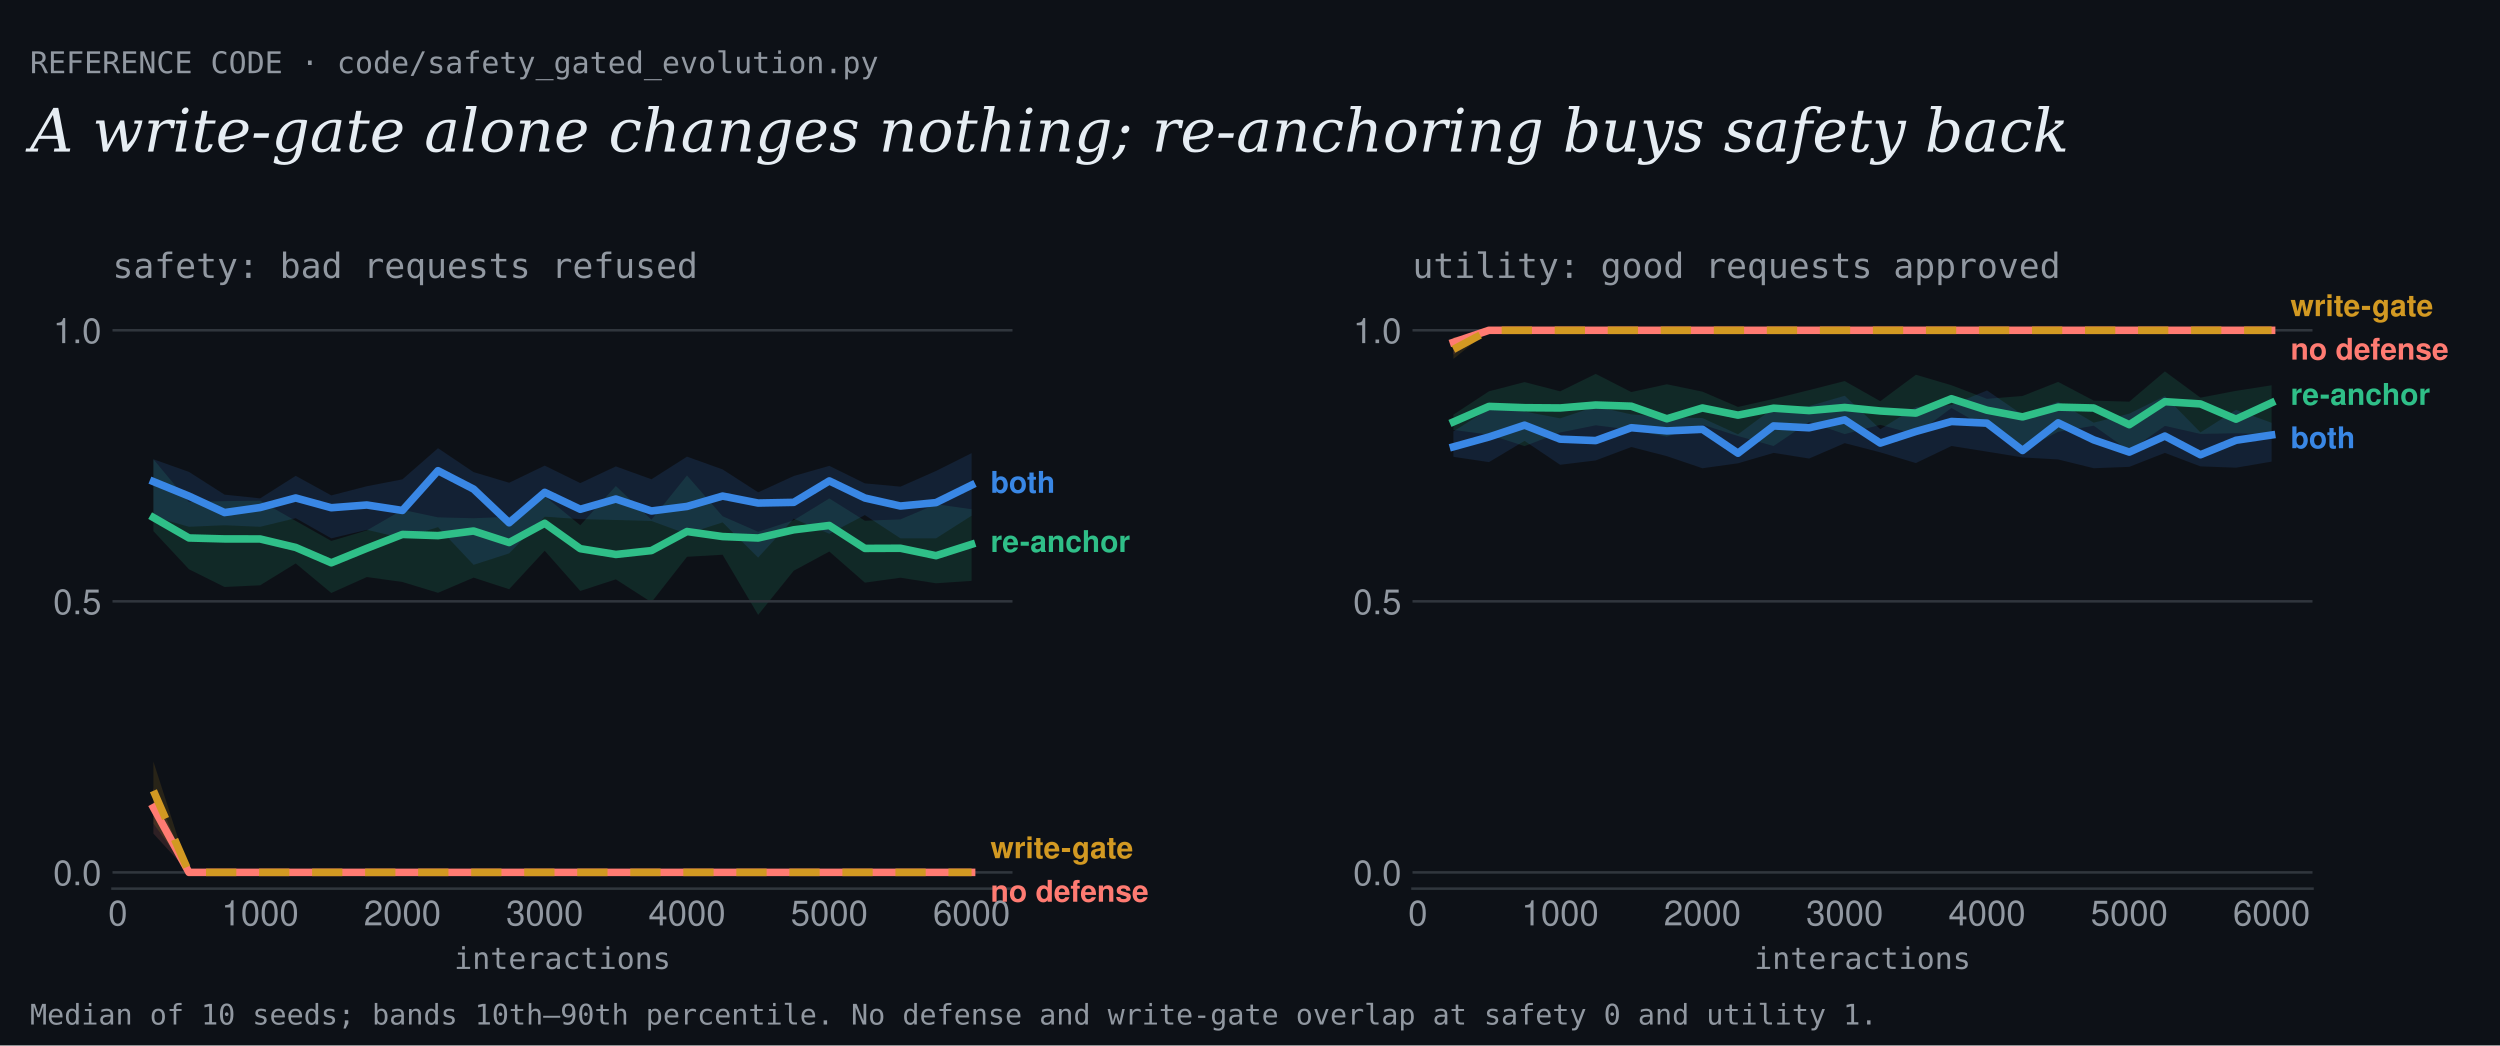
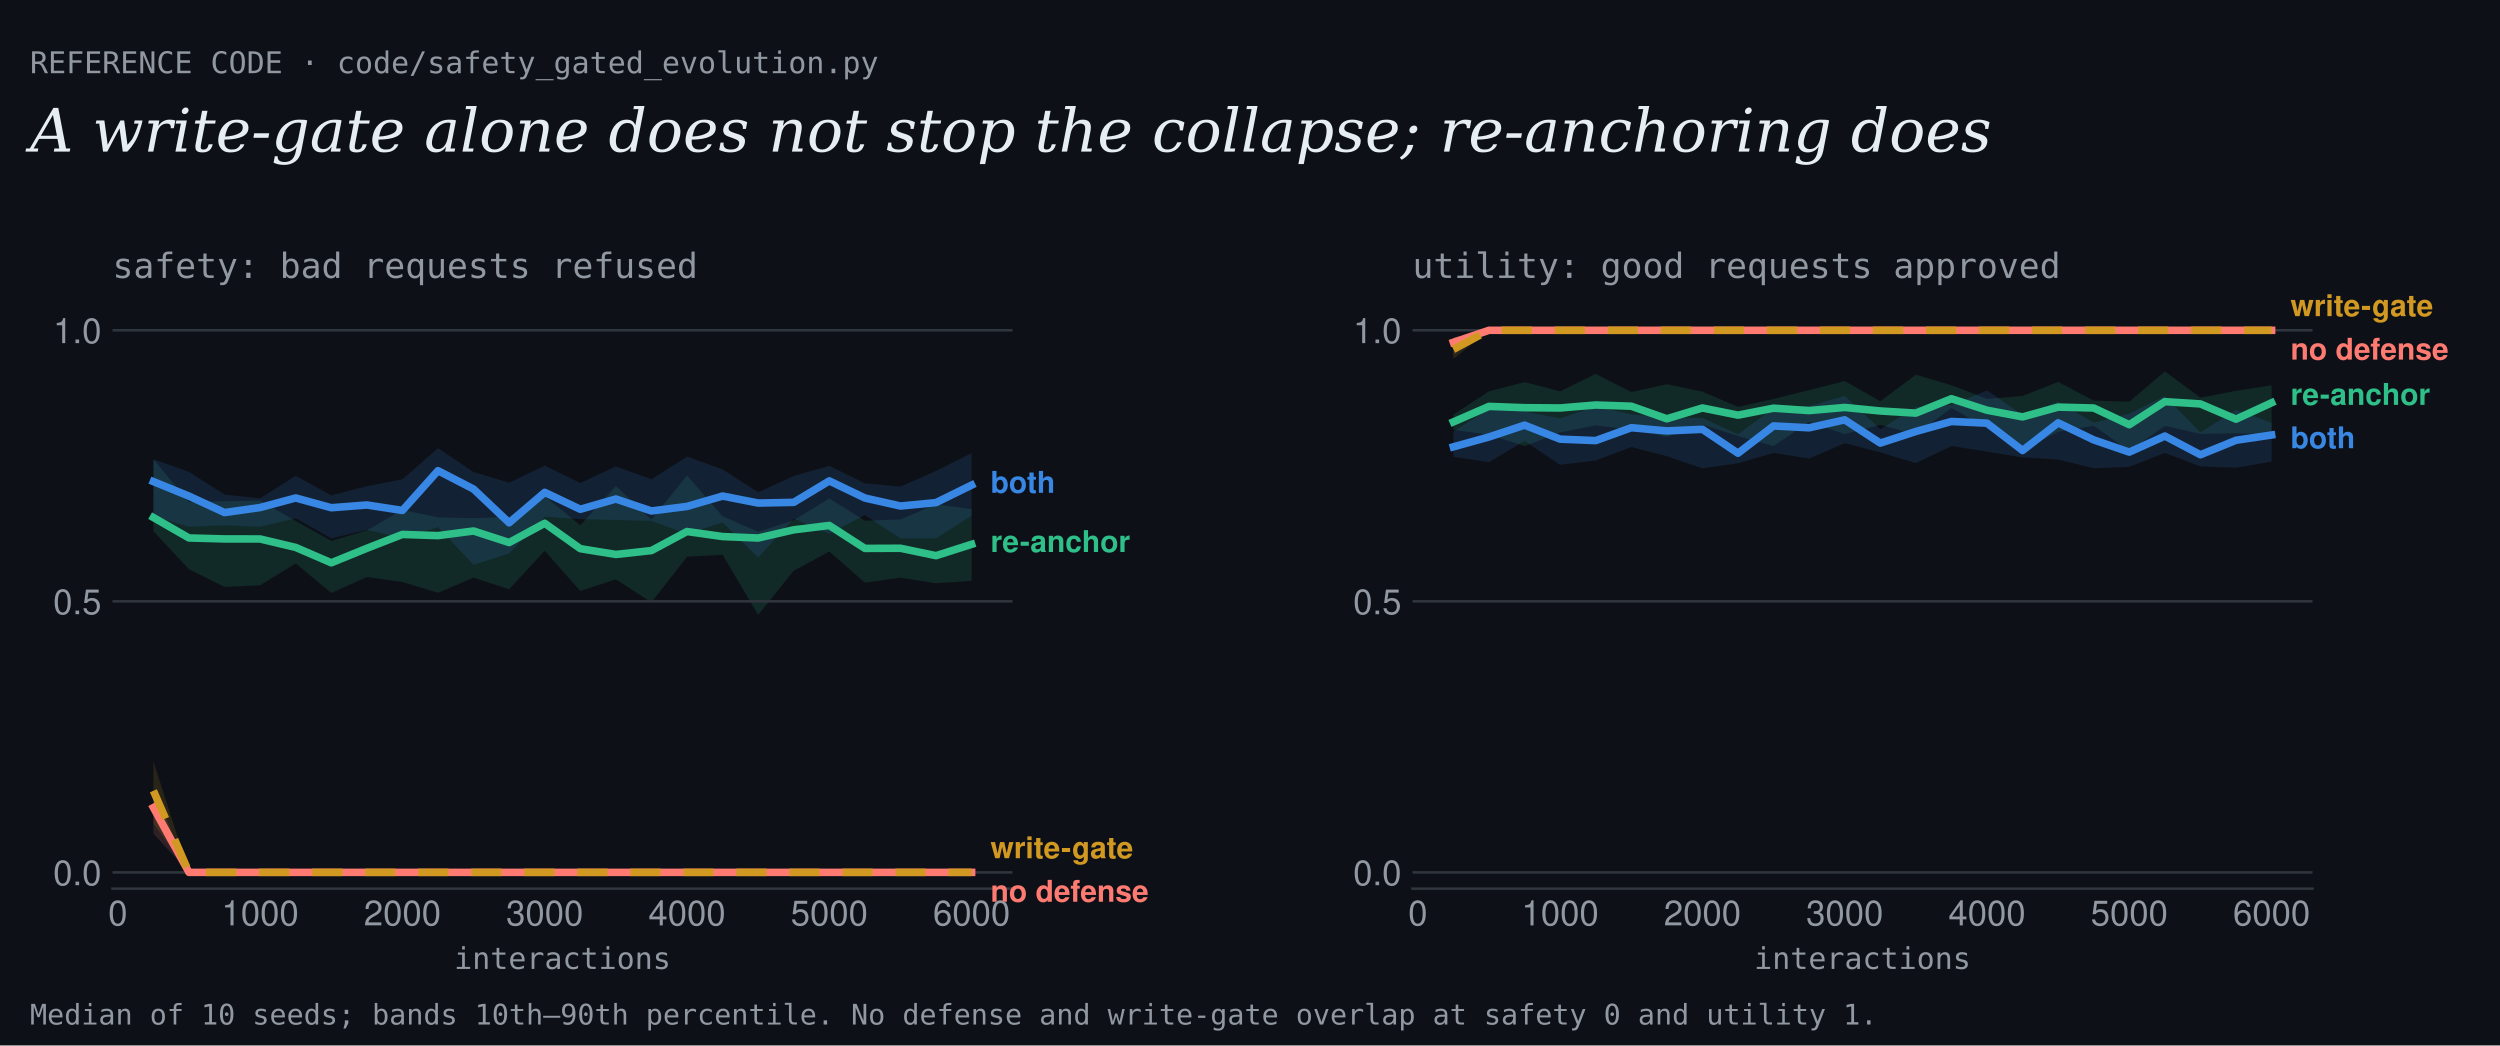
<svg xmlns="http://www.w3.org/2000/svg" xmlns:xlink="http://www.w3.org/1999/xlink" width="792pt" height="331.2pt" viewBox="0 0 792 331.2" version="1.1">
  <defs>
    <style type="text/css">*{stroke-linejoin: round; stroke-linecap: butt}</style>
  </defs>
  <g id="figure_1">
    <g id="patch_1">
      <path d="M 0 331.2  L 792 331.2  L 792 0  L 0 0  z " style="fill: #0d1117" />
    </g>
    <g id="axes_1">
      <g id="patch_2">
        <path d="M 35.64 281.52  L 320.76 281.52  L 320.76 96.048  L 35.64 96.048  z " style="fill: #0d1117" />
      </g>
      <g id="FillBetweenPolyCollection_1">
        <defs>
-           <path id="m01a7322db8" d="M 48.6 -81.448  L 48.6 -67.115  L 59.87 -54.832  L 71.139 -54.832  L 82.409 -54.832  L 93.678 -54.832  L 104.948 -54.832  L 116.217 -54.832  L 127.487 -54.832  L 138.757 -54.832  L 150.026 -54.832  L 161.296 -54.832  L 172.565 -54.832  L 183.835 -54.832  L 195.104 -54.832  L 206.374 -54.832  L 217.643 -54.832  L 228.913 -54.832  L 240.183 -54.832  L 251.452 -54.832  L 262.722 -54.832  L 273.991 -54.832  L 285.261 -54.832  L 296.53 -54.832  L 307.8 -54.832  L 307.8 -54.832  L 307.8 -54.832  L 296.53 -54.832  L 285.261 -54.832  L 273.991 -54.832  L 262.722 -54.832  L 251.452 -54.832  L 240.183 -54.832  L 228.913 -54.832  L 217.643 -54.832  L 206.374 -54.832  L 195.104 -54.832  L 183.835 -54.832  L 172.565 -54.832  L 161.296 -54.832  L 150.026 -54.832  L 138.757 -54.832  L 127.487 -54.832  L 116.217 -54.832  L 104.948 -54.832  L 93.678 -54.832  L 82.409 -54.832  L 71.139 -54.832  L 59.87 -54.832  L 48.6 -81.448  z " />
-         </defs>
-         <g clip-path="url(#p4fb430b50d)">
-           <use xlink:href="#m01a7322db8" x="0" y="331.2" style="fill: #ff7b72; fill-opacity: 0.14" />
+           <path id="m63dfcddb11" d="M 48.6 -81.448  L 48.6 -67.115  L 59.87 -54.832  L 71.139 -54.832  L 82.409 -54.832  L 93.678 -54.832  L 104.948 -54.832  L 116.217 -54.832  L 127.487 -54.832  L 138.757 -54.832  L 150.026 -54.832  L 161.296 -54.832  L 172.565 -54.832  L 183.835 -54.832  L 195.104 -54.832  L 206.374 -54.832  L 217.643 -54.832  L 228.913 -54.832  L 240.183 -54.832  L 251.452 -54.832  L 262.722 -54.832  L 273.991 -54.832  L 285.261 -54.832  L 296.53 -54.832  L 307.8 -54.832  L 307.8 -54.832  L 307.8 -54.832  L 296.53 -54.832  L 285.261 -54.832  L 273.991 -54.832  L 262.722 -54.832  L 251.452 -54.832  L 240.183 -54.832  L 228.913 -54.832  L 217.643 -54.832  L 206.374 -54.832  L 195.104 -54.832  L 183.835 -54.832  L 172.565 -54.832  L 161.296 -54.832  L 150.026 -54.832  L 138.757 -54.832  L 127.487 -54.832  L 116.217 -54.832  L 104.948 -54.832  L 93.678 -54.832  L 82.409 -54.832  L 71.139 -54.832  L 59.87 -54.832  L 48.6 -81.448  z " />
+         </defs>
+         <g clip-path="url(#pf05f9a1ab6)">
+           <use xlink:href="#m63dfcddb11" x="0" y="331.2" style="fill: #ff7b72; fill-opacity: 0.14" />
        </g>
      </g>
      <g id="FillBetweenPolyCollection_2">
        <defs>
-           <path id="ma8904b0ef6" d="M 48.6 -89.93  L 48.6 -70.31  L 59.87 -54.832  L 71.139 -54.832  L 82.409 -54.832  L 93.678 -54.832  L 104.948 -54.832  L 116.217 -54.832  L 127.487 -54.832  L 138.757 -54.832  L 150.026 -54.832  L 161.296 -54.832  L 172.565 -54.832  L 183.835 -54.832  L 195.104 -54.832  L 206.374 -54.832  L 217.643 -54.832  L 228.913 -54.832  L 240.183 -54.832  L 251.452 -54.832  L 262.722 -54.832  L 273.991 -54.832  L 285.261 -54.832  L 296.53 -54.832  L 307.8 -54.832  L 307.8 -54.832  L 307.8 -54.832  L 296.53 -54.832  L 285.261 -54.832  L 273.991 -54.832  L 262.722 -54.832  L 251.452 -54.832  L 240.183 -54.832  L 228.913 -54.832  L 217.643 -54.832  L 206.374 -54.832  L 195.104 -54.832  L 183.835 -54.832  L 172.565 -54.832  L 161.296 -54.832  L 150.026 -54.832  L 138.757 -54.832  L 127.487 -54.832  L 116.217 -54.832  L 104.948 -54.832  L 93.678 -54.832  L 82.409 -54.832  L 71.139 -54.832  L 59.87 -54.832  L 48.6 -89.93  z " />
-         </defs>
-         <g clip-path="url(#p4fb430b50d)">
-           <use xlink:href="#ma8904b0ef6" x="0" y="331.2" style="fill: #d29922; fill-opacity: 0.14" />
+           <path id="m7cfe7fe56e" d="M 48.6 -89.93  L 48.6 -70.31  L 59.87 -54.832  L 71.139 -54.832  L 82.409 -54.832  L 93.678 -54.832  L 104.948 -54.832  L 116.217 -54.832  L 127.487 -54.832  L 138.757 -54.832  L 150.026 -54.832  L 161.296 -54.832  L 172.565 -54.832  L 183.835 -54.832  L 195.104 -54.832  L 206.374 -54.832  L 217.643 -54.832  L 228.913 -54.832  L 240.183 -54.832  L 251.452 -54.832  L 262.722 -54.832  L 273.991 -54.832  L 285.261 -54.832  L 296.53 -54.832  L 307.8 -54.832  L 307.8 -54.832  L 307.8 -54.832  L 296.53 -54.832  L 285.261 -54.832  L 273.991 -54.832  L 262.722 -54.832  L 251.452 -54.832  L 240.183 -54.832  L 228.913 -54.832  L 217.643 -54.832  L 206.374 -54.832  L 195.104 -54.832  L 183.835 -54.832  L 172.565 -54.832  L 161.296 -54.832  L 150.026 -54.832  L 138.757 -54.832  L 127.487 -54.832  L 116.217 -54.832  L 104.948 -54.832  L 93.678 -54.832  L 82.409 -54.832  L 71.139 -54.832  L 59.87 -54.832  L 48.6 -89.93  z " />
+         </defs>
+         <g clip-path="url(#pf05f9a1ab6)">
+           <use xlink:href="#m7cfe7fe56e" x="0" y="331.2" style="fill: #d29922; fill-opacity: 0.14" />
        </g>
      </g>
      <g id="FillBetweenPolyCollection_3">
        <defs>
-           <path id="ma8f1b3c002" d="M 48.6 -185.706  L 48.6 -162.938  L 59.87 -150.85  L 71.139 -145.245  L 82.409 -145.777  L 93.678 -152.708  L 104.948 -143.344  L 116.217 -148.394  L 127.487 -146.829  L 138.757 -143.398  L 150.026 -148.202  L 161.296 -144.54  L 172.565 -156.725  L 183.835 -143.983  L 195.104 -147.663  L 206.374 -140.397  L 217.643 -154.811  L 228.913 -155.461  L 240.183 -136.405  L 251.452 -150.389  L 262.722 -156.48  L 273.991 -146.618  L 285.261 -148.178  L 296.53 -146.419  L 307.8 -147.183  L 307.8 -169.868  L 307.8 -169.868  L 296.53 -171.458  L 285.261 -166.657  L 273.991 -166.238  L 262.722 -173.291  L 251.452 -166.393  L 240.183 -162.724  L 228.913 -167.656  L 217.643 -180.565  L 206.374 -166.553  L 195.104 -177.23  L 183.835 -164.803  L 172.565 -174.025  L 161.296 -167.473  L 150.026 -167.021  L 138.757 -167.3  L 127.487 -169.679  L 116.217 -163.17  L 104.948 -159.829  L 93.678 -166.176  L 82.409 -172.592  L 71.139 -172.444  L 59.87 -172.135  L 48.6 -185.706  z " />
-         </defs>
-         <g clip-path="url(#p4fb430b50d)">
-           <use xlink:href="#ma8f1b3c002" x="0" y="331.2" style="fill: #2fbf88; fill-opacity: 0.14" />
+           <path id="m6f9edcded9" d="M 48.6 -185.706  L 48.6 -162.938  L 59.87 -150.85  L 71.139 -145.245  L 82.409 -145.777  L 93.678 -152.708  L 104.948 -143.344  L 116.217 -148.394  L 127.487 -146.829  L 138.757 -143.398  L 150.026 -148.202  L 161.296 -144.54  L 172.565 -156.725  L 183.835 -143.983  L 195.104 -147.663  L 206.374 -140.397  L 217.643 -154.811  L 228.913 -155.461  L 240.183 -136.405  L 251.452 -150.389  L 262.722 -156.48  L 273.991 -146.618  L 285.261 -148.178  L 296.53 -146.419  L 307.8 -147.183  L 307.8 -169.868  L 307.8 -169.868  L 296.53 -171.458  L 285.261 -166.657  L 273.991 -166.238  L 262.722 -173.291  L 251.452 -166.393  L 240.183 -162.724  L 228.913 -167.656  L 217.643 -180.565  L 206.374 -166.553  L 195.104 -177.23  L 183.835 -164.803  L 172.565 -174.025  L 161.296 -167.473  L 150.026 -167.021  L 138.757 -167.3  L 127.487 -169.679  L 116.217 -163.17  L 104.948 -159.829  L 93.678 -166.176  L 82.409 -172.592  L 71.139 -172.444  L 59.87 -172.135  L 48.6 -185.706  z " />
+         </defs>
+         <g clip-path="url(#pf05f9a1ab6)">
+           <use xlink:href="#m6f9edcded9" x="0" y="331.2" style="fill: #2fbf88; fill-opacity: 0.14" />
        </g>
      </g>
      <g id="FillBetweenPolyCollection_4">
        <defs>
-           <path id="m79cabfa52b" d="M 48.6 -185.706  L 48.6 -167.504  L 59.87 -164.318  L 71.139 -164.806  L 82.409 -164.312  L 93.678 -167.046  L 104.948 -160.659  L 116.217 -163.351  L 127.487 -160.726  L 138.757 -164.196  L 150.026 -152.261  L 161.296 -155.897  L 172.565 -167.51  L 183.835 -166.744  L 195.104 -166.467  L 206.374 -166.151  L 217.643 -162.049  L 228.913 -165.709  L 240.183 -154.571  L 251.452 -166.878  L 262.722 -162.114  L 273.991 -168.02  L 285.261 -160.649  L 296.53 -160.651  L 307.8 -167.825  L 307.8 -187.648  L 307.8 -187.648  L 296.53 -181.998  L 285.261 -177.029  L 273.991 -178.067  L 262.722 -183.614  L 251.452 -180.398  L 240.183 -175.227  L 228.913 -182.492  L 217.643 -186.531  L 206.374 -179.364  L 195.104 -183.445  L 183.835 -178.153  L 172.565 -183.69  L 161.296 -178.264  L 150.026 -181.636  L 138.757 -189.201  L 127.487 -179.339  L 116.217 -177.164  L 104.948 -174.255  L 93.678 -180.455  L 82.409 -173.314  L 71.139 -174.498  L 59.87 -181.699  L 48.6 -185.706  z " />
-         </defs>
-         <g clip-path="url(#p4fb430b50d)">
-           <use xlink:href="#m79cabfa52b" x="0" y="331.2" style="fill: #3987e5; fill-opacity: 0.14" />
+           <path id="m50cdfeae00" d="M 48.6 -185.706  L 48.6 -167.504  L 59.87 -164.318  L 71.139 -164.806  L 82.409 -164.312  L 93.678 -167.046  L 104.948 -160.659  L 116.217 -163.351  L 127.487 -160.726  L 138.757 -164.196  L 150.026 -152.261  L 161.296 -155.897  L 172.565 -167.51  L 183.835 -166.744  L 195.104 -166.467  L 206.374 -166.151  L 217.643 -162.049  L 228.913 -165.709  L 240.183 -154.571  L 251.452 -166.878  L 262.722 -162.114  L 273.991 -168.02  L 285.261 -160.649  L 296.53 -160.651  L 307.8 -167.825  L 307.8 -187.648  L 307.8 -187.648  L 296.53 -181.998  L 285.261 -177.029  L 273.991 -178.067  L 262.722 -183.614  L 251.452 -180.398  L 240.183 -175.227  L 228.913 -182.492  L 217.643 -186.531  L 206.374 -179.364  L 195.104 -183.445  L 183.835 -178.153  L 172.565 -183.69  L 161.296 -178.264  L 150.026 -181.636  L 138.757 -189.201  L 127.487 -179.339  L 116.217 -177.164  L 104.948 -174.255  L 93.678 -180.455  L 82.409 -173.314  L 71.139 -174.498  L 59.87 -181.699  L 48.6 -185.706  z " />
+         </defs>
+         <g clip-path="url(#pf05f9a1ab6)">
+           <use xlink:href="#m50cdfeae00" x="0" y="331.2" style="fill: #3987e5; fill-opacity: 0.14" />
        </g>
      </g>
      <g id="matplotlib.axis_1">
        <g id="xtick_1">
          <g id="line2d_1" />
          <g id="text_1">
            <text style="font-size: 11px; font-family: 'Segoe UI', 'Helvetica', 'Arial', 'DejaVu Sans', sans-serif; text-anchor: middle; fill: #9198a1" x="37.33" y="293.163" transform="rotate(-0 37.33044 293.1634)">0</text>
          </g>
        </g>
        <g id="xtick_2">
          <g id="line2d_2" />
          <g id="text_2">
            <text style="font-size: 11px; font-family: 'Segoe UI', 'Helvetica', 'Arial', 'DejaVu Sans', sans-serif; text-anchor: middle; fill: #9198a1" x="82.409" y="293.163" transform="rotate(-0 82.4087 293.1634)">1000</text>
          </g>
        </g>
        <g id="xtick_3">
          <g id="line2d_3" />
          <g id="text_3">
            <text style="font-size: 11px; font-family: 'Segoe UI', 'Helvetica', 'Arial', 'DejaVu Sans', sans-serif; text-anchor: middle; fill: #9198a1" x="127.487" y="293.163" transform="rotate(-0 127.487 293.1634)">2000</text>
          </g>
        </g>
        <g id="xtick_4">
          <g id="line2d_4" />
          <g id="text_4">
            <text style="font-size: 11px; font-family: 'Segoe UI', 'Helvetica', 'Arial', 'DejaVu Sans', sans-serif; text-anchor: middle; fill: #9198a1" x="172.565" y="293.163" transform="rotate(-0 172.5652 293.1634)">3000</text>
          </g>
        </g>
        <g id="xtick_5">
          <g id="line2d_5" />
          <g id="text_5">
            <text style="font-size: 11px; font-family: 'Segoe UI', 'Helvetica', 'Arial', 'DejaVu Sans', sans-serif; text-anchor: middle; fill: #9198a1" x="217.643" y="293.163" transform="rotate(-0 217.6435 293.1634)">4000</text>
          </g>
        </g>
        <g id="xtick_6">
          <g id="line2d_6" />
          <g id="text_6">
            <text style="font-size: 11px; font-family: 'Segoe UI', 'Helvetica', 'Arial', 'DejaVu Sans', sans-serif; text-anchor: middle; fill: #9198a1" x="262.722" y="293.163" transform="rotate(-0 262.7217 293.1634)">5000</text>
          </g>
        </g>
        <g id="xtick_7">
          <g id="line2d_7" />
          <g id="text_7">
            <text style="font-size: 11px; font-family: 'Segoe UI', 'Helvetica', 'Arial', 'DejaVu Sans', sans-serif; text-anchor: middle; fill: #9198a1" x="307.8" y="293.163" transform="rotate(-0 307.8 293.1634)">6000</text>
          </g>
        </g>
        <g id="text_8">
          <text style="font-size: 9.5px; font-family: 'DejaVu Sans Mono', 'Bitstream Vera Sans Mono', 'Computer Modern Typewriter', 'Andale Mono', 'Nimbus Mono L', 'Courier New', 'Courier', 'Fixed', 'Terminal', monospace; text-anchor: middle; fill: #9198a1" x="178.2" y="306.962" transform="rotate(-0 178.2 306.9624)">interactions</text>
        </g>
      </g>
      <g id="matplotlib.axis_2">
        <g id="ytick_1">
          <g id="line2d_8">
-             <path d="M 35.64 276.368  L 320.76 276.368  " clip-path="url(#p4fb430b50d)" style="fill: none; stroke: #30363d; stroke-width: 0.8; stroke-linecap: square" />
+             <path d="M 35.64 276.368  L 320.76 276.368  " clip-path="url(#pf05f9a1ab6)" style="fill: none; stroke: #30363d; stroke-width: 0.8; stroke-linecap: square" />
          </g>
          <g id="line2d_9" />
          <g id="text_9">
            <text style="font-size: 11px; font-family: 'Segoe UI', 'Helvetica', 'Arial', 'DejaVu Sans', sans-serif; text-anchor: end; fill: #9198a1" x="32.14" y="280.44" transform="rotate(-0 32.14 280.4397)">0.0</text>
          </g>
        </g>
        <g id="ytick_2">
          <g id="line2d_10">
-             <path d="M 35.64 190.501  L 320.76 190.501  " clip-path="url(#p4fb430b50d)" style="fill: none; stroke: #30363d; stroke-width: 0.8; stroke-linecap: square" />
+             <path d="M 35.64 190.501  L 320.76 190.501  " clip-path="url(#pf05f9a1ab6)" style="fill: none; stroke: #30363d; stroke-width: 0.8; stroke-linecap: square" />
          </g>
          <g id="line2d_11" />
          <g id="text_10">
            <text style="font-size: 11px; font-family: 'Segoe UI', 'Helvetica', 'Arial', 'DejaVu Sans', sans-serif; text-anchor: end; fill: #9198a1" x="32.14" y="194.573" transform="rotate(-0 32.14 194.5731)">0.5</text>
          </g>
        </g>
        <g id="ytick_3">
          <g id="line2d_12">
-             <path d="M 35.64 104.635  L 320.76 104.635  " clip-path="url(#p4fb430b50d)" style="fill: none; stroke: #30363d; stroke-width: 0.8; stroke-linecap: square" />
+             <path d="M 35.64 104.635  L 320.76 104.635  " clip-path="url(#pf05f9a1ab6)" style="fill: none; stroke: #30363d; stroke-width: 0.8; stroke-linecap: square" />
          </g>
          <g id="line2d_13" />
          <g id="text_11">
            <text style="font-size: 11px; font-family: 'Segoe UI', 'Helvetica', 'Arial', 'DejaVu Sans', sans-serif; text-anchor: end; fill: #9198a1" x="32.14" y="108.706" transform="rotate(-0 32.14 108.7064)">1.0</text>
          </g>
        </g>
      </g>
      <g id="line2d_14">
-         <path d="M 48.6 255.845  L 59.87 276.368  L 71.139 276.368  L 82.409 276.368  L 93.678 276.368  L 104.948 276.368  L 116.217 276.368  L 127.487 276.368  L 138.757 276.368  L 150.026 276.368  L 161.296 276.368  L 172.565 276.368  L 183.835 276.368  L 195.104 276.368  L 206.374 276.368  L 217.643 276.368  L 228.913 276.368  L 240.183 276.368  L 251.452 276.368  L 262.722 276.368  L 273.991 276.368  L 285.261 276.368  L 296.53 276.368  L 307.8 276.368  " clip-path="url(#p4fb430b50d)" style="fill: none; stroke: #ff7b72; stroke-width: 2.4; stroke-linecap: square" />
+         <path d="M 48.6 255.845  L 59.87 276.368  L 71.139 276.368  L 82.409 276.368  L 93.678 276.368  L 104.948 276.368  L 116.217 276.368  L 127.487 276.368  L 138.757 276.368  L 150.026 276.368  L 161.296 276.368  L 172.565 276.368  L 183.835 276.368  L 195.104 276.368  L 206.374 276.368  L 217.643 276.368  L 228.913 276.368  L 240.183 276.368  L 251.452 276.368  L 262.722 276.368  L 273.991 276.368  L 285.261 276.368  L 296.53 276.368  L 307.8 276.368  " clip-path="url(#pf05f9a1ab6)" style="fill: none; stroke: #ff7b72; stroke-width: 2.4; stroke-linecap: square" />
      </g>
      <g id="line2d_15">
-         <path d="M 48.6 250.514  L 59.87 276.368  L 71.139 276.368  L 82.409 276.368  L 93.678 276.368  L 104.948 276.368  L 116.217 276.368  L 127.487 276.368  L 138.757 276.368  L 150.026 276.368  L 161.296 276.368  L 172.565 276.368  L 183.835 276.368  L 195.104 276.368  L 206.374 276.368  L 217.643 276.368  L 228.913 276.368  L 240.183 276.368  L 251.452 276.368  L 262.722 276.368  L 273.991 276.368  L 285.261 276.368  L 296.53 276.368  L 307.8 276.368  " clip-path="url(#p4fb430b50d)" style="fill: none; stroke-dasharray: 9.6,7.2; stroke-dashoffset: 0; stroke: #d29922; stroke-width: 2.4" />
+         <path d="M 48.6 250.514  L 59.87 276.368  L 71.139 276.368  L 82.409 276.368  L 93.678 276.368  L 104.948 276.368  L 116.217 276.368  L 127.487 276.368  L 138.757 276.368  L 150.026 276.368  L 161.296 276.368  L 172.565 276.368  L 183.835 276.368  L 195.104 276.368  L 206.374 276.368  L 217.643 276.368  L 228.913 276.368  L 240.183 276.368  L 251.452 276.368  L 262.722 276.368  L 273.991 276.368  L 285.261 276.368  L 296.53 276.368  L 307.8 276.368  " clip-path="url(#pf05f9a1ab6)" style="fill: none; stroke-dasharray: 9.6,7.2; stroke-dashoffset: 0; stroke: #d29922; stroke-width: 2.4" />
      </g>
      <g id="line2d_16">
-         <path d="M 48.6 163.952  L 59.87 170.427  L 71.139 170.73  L 82.409 170.747  L 93.678 173.428  L 104.948 178.295  L 116.217 173.703  L 127.487 169.309  L 138.757 169.685  L 150.026 168.218  L 161.296 171.878  L 172.565 165.776  L 183.835 173.818  L 195.104 175.65  L 206.374 174.422  L 217.643 168.388  L 228.913 169.979  L 240.183 170.445  L 251.452 167.847  L 262.722 166.469  L 273.991 173.732  L 285.261 173.685  L 296.53 176.038  L 307.8 172.445  " clip-path="url(#p4fb430b50d)" style="fill: none; stroke: #2fbf88; stroke-width: 2.4; stroke-linecap: square" />
+         <path d="M 48.6 163.952  L 59.87 170.427  L 71.139 170.73  L 82.409 170.747  L 93.678 173.428  L 104.948 178.295  L 116.217 173.703  L 127.487 169.309  L 138.757 169.685  L 150.026 168.218  L 161.296 171.878  L 172.565 165.776  L 183.835 173.818  L 195.104 175.65  L 206.374 174.422  L 217.643 168.388  L 228.913 169.979  L 240.183 170.445  L 251.452 167.847  L 262.722 166.469  L 273.991 173.732  L 285.261 173.685  L 296.53 176.038  L 307.8 172.445  " clip-path="url(#pf05f9a1ab6)" style="fill: none; stroke: #2fbf88; stroke-width: 2.4; stroke-linecap: square" />
      </g>
      <g id="line2d_17">
-         <path d="M 48.6 152.567  L 59.87 157.169  L 71.139 162.38  L 82.409 160.788  L 93.678 157.753  L 104.948 160.85  L 116.217 159.981  L 127.487 161.712  L 138.757 149.119  L 150.026 154.937  L 161.296 165.618  L 172.565 155.977  L 183.835 161.339  L 195.104 158.087  L 206.374 161.879  L 217.643 160.439  L 228.913 157.152  L 240.183 159.366  L 251.452 159.145  L 262.722 152.351  L 273.991 157.77  L 285.261 160.31  L 296.53 159.227  L 307.8 153.685  " clip-path="url(#p4fb430b50d)" style="fill: none; stroke: #3987e5; stroke-width: 2.4; stroke-linecap: square" />
+         <path d="M 48.6 152.567  L 59.87 157.169  L 71.139 162.38  L 82.409 160.788  L 93.678 157.753  L 104.948 160.85  L 116.217 159.981  L 127.487 161.712  L 138.757 149.119  L 150.026 154.937  L 161.296 165.618  L 172.565 155.977  L 183.835 161.339  L 195.104 158.087  L 206.374 161.879  L 217.643 160.439  L 228.913 157.152  L 240.183 159.366  L 251.452 159.145  L 262.722 152.351  L 273.991 157.77  L 285.261 160.31  L 296.53 159.227  L 307.8 153.685  " clip-path="url(#pf05f9a1ab6)" style="fill: none; stroke: #3987e5; stroke-width: 2.4; stroke-linecap: square" />
      </g>
      <g id="patch_3">
        <path d="M 35.64 281.52  L 320.76 281.52  " style="fill: none; stroke: #30363d; stroke-width: 0.8; stroke-linejoin: miter; stroke-linecap: square" />
      </g>
      <g id="text_12">
        <text style="font-weight: 700; font-size: 9.5px; font-family: 'Segoe UI', 'Helvetica', 'Arial', 'DejaVu Sans', sans-serif; text-anchor: start; fill: #ff7b72" x="313.8" y="285.661" transform="rotate(-0 313.8 285.6613)">no defense</text>
      </g>
      <g id="text_13">
        <text style="font-weight: 700; font-size: 9.5px; font-family: 'Segoe UI', 'Helvetica', 'Arial', 'DejaVu Sans', sans-serif; text-anchor: start; fill: #d29922" x="313.8" y="271.888" transform="rotate(-0 313.8 271.8878)">write-gate</text>
      </g>
      <g id="text_14">
        <text style="font-weight: 700; font-size: 9.5px; font-family: 'Segoe UI', 'Helvetica', 'Arial', 'DejaVu Sans', sans-serif; text-anchor: start; fill: #2fbf88" x="313.8" y="174.869" transform="rotate(-0 313.8 174.8686)">re-anchor</text>
      </g>
      <g id="text_15">
        <text style="font-weight: 700; font-size: 9.5px; font-family: 'Segoe UI', 'Helvetica', 'Arial', 'DejaVu Sans', sans-serif; text-anchor: start; fill: #3987e5" x="313.8" y="156.109" transform="rotate(-0 313.8 156.1094)">both</text>
      </g>
      <g id="text_16">
        <text style="font-size: 11px; font-family: 'DejaVu Sans Mono', 'Bitstream Vera Sans Mono', 'Computer Modern Typewriter', 'Andale Mono', 'Nimbus Mono L', 'Courier New', 'Courier', 'Fixed', 'Terminal', monospace; text-anchor: start; fill: #9198a1" x="35.64" y="88.048" transform="rotate(-0 35.64 88.048)">safety: bad requests refused</text>
      </g>
    </g>
    <g id="axes_2">
      <g id="patch_4">
        <path d="M 447.48 281.52  L 732.6 281.52  L 732.6 96.048  L 447.48 96.048  z " style="fill: #0d1117" />
      </g>
      <g id="FillBetweenPolyCollection_5">
        <defs>
-           <path id="m3c56fa100b" d="M 460.44 -224.258  L 460.44 -218.855  L 471.71 -226.565  L 482.979 -226.565  L 494.249 -226.565  L 505.518 -226.565  L 516.788 -226.565  L 528.057 -226.565  L 539.327 -226.565  L 550.597 -226.565  L 561.866 -226.565  L 573.136 -226.565  L 584.405 -226.565  L 595.675 -226.565  L 606.944 -226.565  L 618.214 -226.565  L 629.483 -226.565  L 640.753 -226.565  L 652.023 -226.565  L 663.292 -226.565  L 674.562 -226.565  L 685.831 -226.565  L 697.101 -226.565  L 708.37 -226.565  L 719.64 -226.565  L 719.64 -226.565  L 719.64 -226.565  L 708.37 -226.565  L 697.101 -226.565  L 685.831 -226.565  L 674.562 -226.565  L 663.292 -226.565  L 652.023 -226.565  L 640.753 -226.565  L 629.483 -226.565  L 618.214 -226.565  L 606.944 -226.565  L 595.675 -226.565  L 584.405 -226.565  L 573.136 -226.565  L 561.866 -226.565  L 550.597 -226.565  L 539.327 -226.565  L 528.057 -226.565  L 516.788 -226.565  L 505.518 -226.565  L 494.249 -226.565  L 482.979 -226.565  L 471.71 -226.565  L 460.44 -224.258  z " />
-         </defs>
-         <g clip-path="url(#pb59a949219)">
-           <use xlink:href="#m3c56fa100b" x="0" y="331.2" style="fill: #ff7b72; fill-opacity: 0.14" />
+           <path id="md1cf6bf699" d="M 460.44 -224.258  L 460.44 -218.855  L 471.71 -226.565  L 482.979 -226.565  L 494.249 -226.565  L 505.518 -226.565  L 516.788 -226.565  L 528.057 -226.565  L 539.327 -226.565  L 550.597 -226.565  L 561.866 -226.565  L 573.136 -226.565  L 584.405 -226.565  L 595.675 -226.565  L 606.944 -226.565  L 618.214 -226.565  L 629.483 -226.565  L 640.753 -226.565  L 652.023 -226.565  L 663.292 -226.565  L 674.562 -226.565  L 685.831 -226.565  L 697.101 -226.565  L 708.37 -226.565  L 719.64 -226.565  L 719.64 -226.565  L 719.64 -226.565  L 708.37 -226.565  L 697.101 -226.565  L 685.831 -226.565  L 674.562 -226.565  L 663.292 -226.565  L 652.023 -226.565  L 640.753 -226.565  L 629.483 -226.565  L 618.214 -226.565  L 606.944 -226.565  L 595.675 -226.565  L 584.405 -226.565  L 573.136 -226.565  L 561.866 -226.565  L 550.597 -226.565  L 539.327 -226.565  L 528.057 -226.565  L 516.788 -226.565  L 505.518 -226.565  L 494.249 -226.565  L 482.979 -226.565  L 471.71 -226.565  L 460.44 -224.258  z " />
+         </defs>
+         <g clip-path="url(#pbe41938dd3)">
+           <use xlink:href="#md1cf6bf699" x="0" y="331.2" style="fill: #ff7b72; fill-opacity: 0.14" />
        </g>
      </g>
      <g id="FillBetweenPolyCollection_6">
        <defs>
-           <path id="ma6e12f2b87" d="M 460.44 -224.258  L 460.44 -217.497  L 471.71 -226.565  L 482.979 -226.565  L 494.249 -226.565  L 505.518 -226.565  L 516.788 -226.565  L 528.057 -226.565  L 539.327 -226.565  L 550.597 -226.565  L 561.866 -226.565  L 573.136 -226.565  L 584.405 -226.565  L 595.675 -226.565  L 606.944 -226.565  L 618.214 -226.565  L 629.483 -226.565  L 640.753 -226.565  L 652.023 -226.565  L 663.292 -226.565  L 674.562 -226.565  L 685.831 -226.565  L 697.101 -226.565  L 708.37 -226.565  L 719.64 -226.565  L 719.64 -226.565  L 719.64 -226.565  L 708.37 -226.565  L 697.101 -226.565  L 685.831 -226.565  L 674.562 -226.565  L 663.292 -226.565  L 652.023 -226.565  L 640.753 -226.565  L 629.483 -226.565  L 618.214 -226.565  L 606.944 -226.565  L 595.675 -226.565  L 584.405 -226.565  L 573.136 -226.565  L 561.866 -226.565  L 550.597 -226.565  L 539.327 -226.565  L 528.057 -226.565  L 516.788 -226.565  L 505.518 -226.565  L 494.249 -226.565  L 482.979 -226.565  L 471.71 -226.565  L 460.44 -224.258  z " />
-         </defs>
-         <g clip-path="url(#pb59a949219)">
-           <use xlink:href="#ma6e12f2b87" x="0" y="331.2" style="fill: #d29922; fill-opacity: 0.14" />
+           <path id="mf57d12b9f8" d="M 460.44 -224.258  L 460.44 -217.497  L 471.71 -226.565  L 482.979 -226.565  L 494.249 -226.565  L 505.518 -226.565  L 516.788 -226.565  L 528.057 -226.565  L 539.327 -226.565  L 550.597 -226.565  L 561.866 -226.565  L 573.136 -226.565  L 584.405 -226.565  L 595.675 -226.565  L 606.944 -226.565  L 618.214 -226.565  L 629.483 -226.565  L 640.753 -226.565  L 652.023 -226.565  L 663.292 -226.565  L 674.562 -226.565  L 685.831 -226.565  L 697.101 -226.565  L 708.37 -226.565  L 719.64 -226.565  L 719.64 -226.565  L 719.64 -226.565  L 708.37 -226.565  L 697.101 -226.565  L 685.831 -226.565  L 674.562 -226.565  L 663.292 -226.565  L 652.023 -226.565  L 640.753 -226.565  L 629.483 -226.565  L 618.214 -226.565  L 606.944 -226.565  L 595.675 -226.565  L 584.405 -226.565  L 573.136 -226.565  L 561.866 -226.565  L 550.597 -226.565  L 539.327 -226.565  L 528.057 -226.565  L 516.788 -226.565  L 505.518 -226.565  L 494.249 -226.565  L 482.979 -226.565  L 471.71 -226.565  L 460.44 -224.258  z " />
+         </defs>
+         <g clip-path="url(#pbe41938dd3)">
+           <use xlink:href="#mf57d12b9f8" x="0" y="331.2" style="fill: #d29922; fill-opacity: 0.14" />
        </g>
      </g>
      <g id="FillBetweenPolyCollection_7">
        <defs>
-           <path id="m18c1103f44" d="M 460.44 -199.843  L 460.44 -195.001  L 471.71 -193.505  L 482.979 -189.876  L 494.249 -194.185  L 505.518 -196.468  L 516.788 -195.029  L 528.057 -192.87  L 539.327 -196.665  L 550.597 -193.066  L 561.866 -189.901  L 573.136 -197.528  L 584.405 -193.675  L 595.675 -196.614  L 606.944 -193.578  L 618.214 -201.942  L 629.483 -195.572  L 640.753 -188.583  L 652.023 -194.399  L 663.292 -196.34  L 674.562 -188.304  L 685.831 -196.278  L 697.101 -193.741  L 708.37 -193.944  L 719.64 -193.622  L 719.64 -209.145  L 719.64 -209.145  L 708.37 -207.382  L 697.101 -205.225  L 685.831 -213.532  L 674.562 -203.95  L 663.292 -204.277  L 652.023 -210.215  L 640.753 -205.762  L 629.483 -204.845  L 618.214 -209.156  L 606.944 -212.476  L 595.675 -204.097  L 584.405 -210.479  L 573.136 -207.618  L 561.866 -204.824  L 550.597 -202.282  L 539.327 -207.123  L 528.057 -209.464  L 516.788 -206.997  L 505.518 -212.749  L 494.249 -207.229  L 482.979 -210.156  L 471.71 -207.235  L 460.44 -199.843  z " />
-         </defs>
-         <g clip-path="url(#pb59a949219)">
-           <use xlink:href="#m18c1103f44" x="0" y="331.2" style="fill: #2fbf88; fill-opacity: 0.14" />
+           <path id="md9b837379d" d="M 460.44 -199.843  L 460.44 -195.001  L 471.71 -193.505  L 482.979 -189.876  L 494.249 -194.185  L 505.518 -196.468  L 516.788 -195.029  L 528.057 -192.87  L 539.327 -196.665  L 550.597 -193.066  L 561.866 -189.901  L 573.136 -197.528  L 584.405 -193.675  L 595.675 -196.614  L 606.944 -193.578  L 618.214 -201.942  L 629.483 -195.572  L 640.753 -188.583  L 652.023 -194.399  L 663.292 -196.34  L 674.562 -188.304  L 685.831 -196.278  L 697.101 -193.741  L 708.37 -193.944  L 719.64 -193.622  L 719.64 -209.145  L 719.64 -209.145  L 708.37 -207.382  L 697.101 -205.225  L 685.831 -213.532  L 674.562 -203.95  L 663.292 -204.277  L 652.023 -210.215  L 640.753 -205.762  L 629.483 -204.845  L 618.214 -209.156  L 606.944 -212.476  L 595.675 -204.097  L 584.405 -210.479  L 573.136 -207.618  L 561.866 -204.824  L 550.597 -202.282  L 539.327 -207.123  L 528.057 -209.464  L 516.788 -206.997  L 505.518 -212.749  L 494.249 -207.229  L 482.979 -210.156  L 471.71 -207.235  L 460.44 -199.843  z " />
+         </defs>
+         <g clip-path="url(#pbe41938dd3)">
+           <use xlink:href="#md9b837379d" x="0" y="331.2" style="fill: #2fbf88; fill-opacity: 0.14" />
        </g>
      </g>
      <g id="FillBetweenPolyCollection_8">
        <defs>
-           <path id="m7fa27b1081" d="M 460.44 -194.543  L 460.44 -186.483  L 471.71 -184.802  L 482.979 -191.53  L 494.249 -183.96  L 505.518 -185.334  L 516.788 -189.585  L 528.057 -186.69  L 539.327 -182.859  L 550.597 -184.423  L 561.866 -187.724  L 573.136 -185.938  L 584.405 -190.811  L 595.675 -187.898  L 606.944 -184.503  L 618.214 -189.909  L 629.483 -188.123  L 640.753 -186.293  L 652.023 -185.646  L 663.292 -182.866  L 674.562 -183.302  L 685.831 -187.729  L 697.101 -183.451  L 708.37 -183.039  L 719.64 -184.955  L 719.64 -197.251  L 719.64 -197.251  L 708.37 -201.367  L 697.101 -194.213  L 685.831 -205.737  L 674.562 -200.154  L 663.292 -197.296  L 652.023 -203.937  L 640.753 -199.782  L 629.483 -207.506  L 618.214 -202.888  L 606.944 -202.261  L 595.675 -195.22  L 584.405 -205.821  L 573.136 -202.55  L 561.866 -201.982  L 550.597 -193.603  L 539.327 -198.752  L 528.057 -199.012  L 516.788 -199.926  L 505.518 -202.419  L 494.249 -198.666  L 482.979 -200.827  L 471.71 -201.664  L 460.44 -194.543  z " />
-         </defs>
-         <g clip-path="url(#pb59a949219)">
-           <use xlink:href="#m7fa27b1081" x="0" y="331.2" style="fill: #3987e5; fill-opacity: 0.14" />
+           <path id="m2e72a6c45d" d="M 460.44 -194.543  L 460.44 -186.483  L 471.71 -184.802  L 482.979 -191.53  L 494.249 -183.96  L 505.518 -185.334  L 516.788 -189.585  L 528.057 -186.69  L 539.327 -182.859  L 550.597 -184.423  L 561.866 -187.724  L 573.136 -185.938  L 584.405 -190.811  L 595.675 -187.898  L 606.944 -184.503  L 618.214 -189.909  L 629.483 -188.123  L 640.753 -186.293  L 652.023 -185.646  L 663.292 -182.866  L 674.562 -183.302  L 685.831 -187.729  L 697.101 -183.451  L 708.37 -183.039  L 719.64 -184.955  L 719.64 -197.251  L 719.64 -197.251  L 708.37 -201.367  L 697.101 -194.213  L 685.831 -205.737  L 674.562 -200.154  L 663.292 -197.296  L 652.023 -203.937  L 640.753 -199.782  L 629.483 -207.506  L 618.214 -202.888  L 606.944 -202.261  L 595.675 -195.22  L 584.405 -205.821  L 573.136 -202.55  L 561.866 -201.982  L 550.597 -193.603  L 539.327 -198.752  L 528.057 -199.012  L 516.788 -199.926  L 505.518 -202.419  L 494.249 -198.666  L 482.979 -200.827  L 471.71 -201.664  L 460.44 -194.543  z " />
+         </defs>
+         <g clip-path="url(#pbe41938dd3)">
+           <use xlink:href="#m2e72a6c45d" x="0" y="331.2" style="fill: #3987e5; fill-opacity: 0.14" />
        </g>
      </g>
      <g id="matplotlib.axis_3">
        <g id="xtick_8">
          <g id="line2d_18" />
          <g id="text_17">
            <text style="font-size: 11px; font-family: 'Segoe UI', 'Helvetica', 'Arial', 'DejaVu Sans', sans-serif; text-anchor: middle; fill: #9198a1" x="449.17" y="293.163" transform="rotate(-0 449.1704 293.1634)">0</text>
          </g>
        </g>
        <g id="xtick_9">
          <g id="line2d_19" />
          <g id="text_18">
            <text style="font-size: 11px; font-family: 'Segoe UI', 'Helvetica', 'Arial', 'DejaVu Sans', sans-serif; text-anchor: middle; fill: #9198a1" x="494.249" y="293.163" transform="rotate(-0 494.2487 293.1634)">1000</text>
          </g>
        </g>
        <g id="xtick_10">
          <g id="line2d_20" />
          <g id="text_19">
            <text style="font-size: 11px; font-family: 'Segoe UI', 'Helvetica', 'Arial', 'DejaVu Sans', sans-serif; text-anchor: middle; fill: #9198a1" x="539.327" y="293.163" transform="rotate(-0 539.327 293.1634)">2000</text>
          </g>
        </g>
        <g id="xtick_11">
          <g id="line2d_21" />
          <g id="text_20">
            <text style="font-size: 11px; font-family: 'Segoe UI', 'Helvetica', 'Arial', 'DejaVu Sans', sans-serif; text-anchor: middle; fill: #9198a1" x="584.405" y="293.163" transform="rotate(-0 584.4052 293.1634)">3000</text>
          </g>
        </g>
        <g id="xtick_12">
          <g id="line2d_22" />
          <g id="text_21">
            <text style="font-size: 11px; font-family: 'Segoe UI', 'Helvetica', 'Arial', 'DejaVu Sans', sans-serif; text-anchor: middle; fill: #9198a1" x="629.483" y="293.163" transform="rotate(-0 629.4835 293.1634)">4000</text>
          </g>
        </g>
        <g id="xtick_13">
          <g id="line2d_23" />
          <g id="text_22">
            <text style="font-size: 11px; font-family: 'Segoe UI', 'Helvetica', 'Arial', 'DejaVu Sans', sans-serif; text-anchor: middle; fill: #9198a1" x="674.562" y="293.163" transform="rotate(-0 674.5617 293.1634)">5000</text>
          </g>
        </g>
        <g id="xtick_14">
          <g id="line2d_24" />
          <g id="text_23">
            <text style="font-size: 11px; font-family: 'Segoe UI', 'Helvetica', 'Arial', 'DejaVu Sans', sans-serif; text-anchor: middle; fill: #9198a1" x="719.64" y="293.163" transform="rotate(-0 719.64 293.1634)">6000</text>
          </g>
        </g>
        <g id="text_24">
          <text style="font-size: 9.5px; font-family: 'DejaVu Sans Mono', 'Bitstream Vera Sans Mono', 'Computer Modern Typewriter', 'Andale Mono', 'Nimbus Mono L', 'Courier New', 'Courier', 'Fixed', 'Terminal', monospace; text-anchor: middle; fill: #9198a1" x="590.04" y="306.962" transform="rotate(-0 590.04 306.9624)">interactions</text>
        </g>
      </g>
      <g id="matplotlib.axis_4">
        <g id="ytick_4">
          <g id="line2d_25">
-             <path d="M 447.48 276.368  L 732.6 276.368  " clip-path="url(#pb59a949219)" style="fill: none; stroke: #30363d; stroke-width: 0.8; stroke-linecap: square" />
+             <path d="M 447.48 276.368  L 732.6 276.368  " clip-path="url(#pbe41938dd3)" style="fill: none; stroke: #30363d; stroke-width: 0.8; stroke-linecap: square" />
          </g>
          <g id="line2d_26" />
          <g id="text_25">
            <text style="font-size: 11px; font-family: 'Segoe UI', 'Helvetica', 'Arial', 'DejaVu Sans', sans-serif; text-anchor: end; fill: #9198a1" x="443.98" y="280.44" transform="rotate(-0 443.98 280.4397)">0.0</text>
          </g>
        </g>
        <g id="ytick_5">
          <g id="line2d_27">
-             <path d="M 447.48 190.501  L 732.6 190.501  " clip-path="url(#pb59a949219)" style="fill: none; stroke: #30363d; stroke-width: 0.8; stroke-linecap: square" />
+             <path d="M 447.48 190.501  L 732.6 190.501  " clip-path="url(#pbe41938dd3)" style="fill: none; stroke: #30363d; stroke-width: 0.8; stroke-linecap: square" />
          </g>
          <g id="line2d_28" />
          <g id="text_26">
            <text style="font-size: 11px; font-family: 'Segoe UI', 'Helvetica', 'Arial', 'DejaVu Sans', sans-serif; text-anchor: end; fill: #9198a1" x="443.98" y="194.573" transform="rotate(-0 443.98 194.5731)">0.5</text>
          </g>
        </g>
        <g id="ytick_6">
          <g id="line2d_29">
-             <path d="M 447.48 104.635  L 732.6 104.635  " clip-path="url(#pb59a949219)" style="fill: none; stroke: #30363d; stroke-width: 0.8; stroke-linecap: square" />
+             <path d="M 447.48 104.635  L 732.6 104.635  " clip-path="url(#pbe41938dd3)" style="fill: none; stroke: #30363d; stroke-width: 0.8; stroke-linecap: square" />
          </g>
          <g id="line2d_30" />
          <g id="text_27">
            <text style="font-size: 11px; font-family: 'Segoe UI', 'Helvetica', 'Arial', 'DejaVu Sans', sans-serif; text-anchor: end; fill: #9198a1" x="443.98" y="108.706" transform="rotate(-0 443.98 108.7064)">1.0</text>
          </g>
        </g>
      </g>
      <g id="line2d_31">
-         <path d="M 460.44 108.446  L 471.71 104.635  L 482.979 104.635  L 494.249 104.635  L 505.518 104.635  L 516.788 104.635  L 528.057 104.635  L 539.327 104.635  L 550.597 104.635  L 561.866 104.635  L 573.136 104.635  L 584.405 104.635  L 595.675 104.635  L 606.944 104.635  L 618.214 104.635  L 629.483 104.635  L 640.753 104.635  L 652.023 104.635  L 663.292 104.635  L 674.562 104.635  L 685.831 104.635  L 697.101 104.635  L 708.37 104.635  L 719.64 104.635  " clip-path="url(#pb59a949219)" style="fill: none; stroke: #ff7b72; stroke-width: 2.4; stroke-linecap: square" />
+         <path d="M 460.44 108.446  L 471.71 104.635  L 482.979 104.635  L 494.249 104.635  L 505.518 104.635  L 516.788 104.635  L 528.057 104.635  L 539.327 104.635  L 550.597 104.635  L 561.866 104.635  L 573.136 104.635  L 584.405 104.635  L 595.675 104.635  L 606.944 104.635  L 618.214 104.635  L 629.483 104.635  L 640.753 104.635  L 652.023 104.635  L 663.292 104.635  L 674.562 104.635  L 685.831 104.635  L 697.101 104.635  L 708.37 104.635  L 719.64 104.635  " clip-path="url(#pbe41938dd3)" style="fill: none; stroke: #ff7b72; stroke-width: 2.4; stroke-linecap: square" />
      </g>
      <g id="line2d_32">
-         <path d="M 460.44 110.666  L 471.71 104.635  L 482.979 104.635  L 494.249 104.635  L 505.518 104.635  L 516.788 104.635  L 528.057 104.635  L 539.327 104.635  L 550.597 104.635  L 561.866 104.635  L 573.136 104.635  L 584.405 104.635  L 595.675 104.635  L 606.944 104.635  L 618.214 104.635  L 629.483 104.635  L 640.753 104.635  L 652.023 104.635  L 663.292 104.635  L 674.562 104.635  L 685.831 104.635  L 697.101 104.635  L 708.37 104.635  L 719.64 104.635  " clip-path="url(#pb59a949219)" style="fill: none; stroke-dasharray: 9.6,7.2; stroke-dashoffset: 0; stroke: #d29922; stroke-width: 2.4" />
+         <path d="M 460.44 110.666  L 471.71 104.635  L 482.979 104.635  L 494.249 104.635  L 505.518 104.635  L 516.788 104.635  L 528.057 104.635  L 539.327 104.635  L 550.597 104.635  L 561.866 104.635  L 573.136 104.635  L 584.405 104.635  L 595.675 104.635  L 606.944 104.635  L 618.214 104.635  L 629.483 104.635  L 640.753 104.635  L 652.023 104.635  L 663.292 104.635  L 674.562 104.635  L 685.831 104.635  L 697.101 104.635  L 708.37 104.635  L 719.64 104.635  " clip-path="url(#pbe41938dd3)" style="fill: none; stroke-dasharray: 9.6,7.2; stroke-dashoffset: 0; stroke: #d29922; stroke-width: 2.4" />
      </g>
      <g id="line2d_33">
-         <path d="M 460.44 133.66  L 471.71 128.745  L 482.979 129.157  L 494.249 129.242  L 505.518 128.306  L 516.788 128.684  L 528.057 132.671  L 539.327 129.246  L 550.597 131.519  L 561.866 129.313  L 573.136 130.07  L 584.405 129.085  L 595.675 130.196  L 606.944 130.873  L 618.214 126.316  L 629.483 129.959  L 640.753 132.076  L 652.023 128.973  L 663.292 129.256  L 674.562 134.545  L 685.831 127.246  L 697.101 127.965  L 708.37 132.795  L 719.64 127.601  " clip-path="url(#pb59a949219)" style="fill: none; stroke: #2fbf88; stroke-width: 2.4; stroke-linecap: square" />
+         <path d="M 460.44 133.66  L 471.71 128.745  L 482.979 129.157  L 494.249 129.242  L 505.518 128.306  L 516.788 128.684  L 528.057 132.671  L 539.327 129.246  L 550.597 131.519  L 561.866 129.313  L 573.136 130.07  L 584.405 129.085  L 595.675 130.196  L 606.944 130.873  L 618.214 126.316  L 629.483 129.959  L 640.753 132.076  L 652.023 128.973  L 663.292 129.256  L 674.562 134.545  L 685.831 127.246  L 697.101 127.965  L 708.37 132.795  L 719.64 127.601  " clip-path="url(#pbe41938dd3)" style="fill: none; stroke: #2fbf88; stroke-width: 2.4; stroke-linecap: square" />
      </g>
      <g id="line2d_34">
-         <path d="M 460.44 141.559  L 471.71 138.431  L 482.979 134.688  L 494.249 139.124  L 505.518 139.579  L 516.788 135.499  L 528.057 136.512  L 539.327 136.005  L 550.597 143.58  L 561.866 134.933  L 573.136 135.527  L 584.405 133.004  L 595.675 140.369  L 606.944 136.695  L 618.214 133.526  L 629.483 134.058  L 640.753 142.714  L 652.023 133.958  L 663.292 139.357  L 674.562 143.227  L 685.831 138.143  L 697.101 144.067  L 708.37 139.477  L 719.64 137.808  " clip-path="url(#pb59a949219)" style="fill: none; stroke: #3987e5; stroke-width: 2.4; stroke-linecap: square" />
+         <path d="M 460.44 141.559  L 471.71 138.431  L 482.979 134.688  L 494.249 139.124  L 505.518 139.579  L 516.788 135.499  L 528.057 136.512  L 539.327 136.005  L 550.597 143.58  L 561.866 134.933  L 573.136 135.527  L 584.405 133.004  L 595.675 140.369  L 606.944 136.695  L 618.214 133.526  L 629.483 134.058  L 640.753 142.714  L 652.023 133.958  L 663.292 139.357  L 674.562 143.227  L 685.831 138.143  L 697.101 144.067  L 708.37 139.477  L 719.64 137.808  " clip-path="url(#pbe41938dd3)" style="fill: none; stroke: #3987e5; stroke-width: 2.4; stroke-linecap: square" />
      </g>
      <g id="patch_5">
        <path d="M 447.48 281.52  L 732.6 281.52  " style="fill: none; stroke: #30363d; stroke-width: 0.8; stroke-linejoin: miter; stroke-linecap: square" />
      </g>
      <g id="text_28">
        <text style="font-weight: 700; font-size: 9.5px; font-family: 'Segoe UI', 'Helvetica', 'Arial', 'DejaVu Sans', sans-serif; text-anchor: start; fill: #ff7b72" x="725.64" y="113.928" transform="rotate(-0 725.64 113.928)">no defense</text>
      </g>
      <g id="text_29">
        <text style="font-weight: 700; font-size: 9.5px; font-family: 'Segoe UI', 'Helvetica', 'Arial', 'DejaVu Sans', sans-serif; text-anchor: start; fill: #d29922" x="725.64" y="100.154" transform="rotate(-0 725.64 100.1544)">write-gate</text>
      </g>
      <g id="text_30">
        <text style="font-weight: 700; font-size: 9.5px; font-family: 'Segoe UI', 'Helvetica', 'Arial', 'DejaVu Sans', sans-serif; text-anchor: start; fill: #2fbf88" x="725.64" y="128.259" transform="rotate(-0 725.64 128.259)">re-anchor</text>
      </g>
      <g id="text_31">
        <text style="font-weight: 700; font-size: 9.5px; font-family: 'Segoe UI', 'Helvetica', 'Arial', 'DejaVu Sans', sans-serif; text-anchor: start; fill: #3987e5" x="725.64" y="141.998" transform="rotate(-0 725.64 141.9977)">both</text>
      </g>
      <g id="text_32">
        <text style="font-size: 11px; font-family: 'DejaVu Sans Mono', 'Bitstream Vera Sans Mono', 'Computer Modern Typewriter', 'Andale Mono', 'Nimbus Mono L', 'Courier New', 'Courier', 'Fixed', 'Terminal', monospace; text-anchor: start; fill: #9198a1" x="447.48" y="88.048" transform="rotate(-0 447.48 88.048)">utility: good requests approved</text>
      </g>
    </g>
    <g id="text_33">
      <text style="font-size: 9.5px; font-family: 'DejaVu Sans Mono', 'Bitstream Vera Sans Mono', 'Computer Modern Typewriter', 'Andale Mono', 'Nimbus Mono L', 'Courier New', 'Courier', 'Fixed', 'Terminal', monospace; text-anchor: start; fill: #9198a1" x="9.504" y="23.184" transform="rotate(-0 9.504 23.184)">REFERENCE CODE · code/safety_gated_evolution.py</text>
    </g>
    <g id="text_34">
-       <text style="font-style: italic; font-size: 19px; font-family: 'DejaVu Serif', 'Bitstream Vera Serif', 'Computer Modern Roman', 'New Century Schoolbook', 'Century Schoolbook L', 'Utopia', 'ITC Bookman', 'Bookman', 'Nimbus Roman No9 L', 'Times New Roman', 'Times', 'Palatino', 'Charter', serif; text-anchor: start; fill: #e6edf3" x="9.504" y="48.024" transform="rotate(-0 9.504 48.024)">A write-gate alone changes nothing; re-anchoring buys safety back</text>
+       <text style="font-style: italic; font-size: 19px; font-family: 'DejaVu Serif', 'Bitstream Vera Serif', 'Computer Modern Roman', 'New Century Schoolbook', 'Century Schoolbook L', 'Utopia', 'ITC Bookman', 'Bookman', 'Nimbus Roman No9 L', 'Times New Roman', 'Times', 'Palatino', 'Charter', serif; text-anchor: start; fill: #e6edf3" x="9.504" y="48.024" transform="rotate(-0 9.504 48.024)">A write-gate alone does not stop the collapse; re-anchoring does</text>
    </g>
    <g id="text_35">
      <text style="font-size: 9px; font-family: 'DejaVu Sans Mono', 'Bitstream Vera Sans Mono', 'Computer Modern Typewriter', 'Andale Mono', 'Nimbus Mono L', 'Courier New', 'Courier', 'Fixed', 'Terminal', monospace; text-anchor: start; fill: #9198a1" x="9.504" y="324.576" transform="rotate(-0 9.504 324.576)">Median of 10 seeds; bands 10th–90th percentile. No defense and write-gate overlap at safety 0 and utility 1.</text>
    </g>
  </g>
  <defs>
-     <clipPath id="p4fb430b50d">
+     <clipPath id="pf05f9a1ab6">
      <rect x="35.64" y="96.048" width="285.12" height="185.472" />
    </clipPath>
-     <clipPath id="pb59a949219">
+     <clipPath id="pbe41938dd3">
      <rect x="447.48" y="96.048" width="285.12" height="185.472" />
    </clipPath>
  </defs>
</svg>
